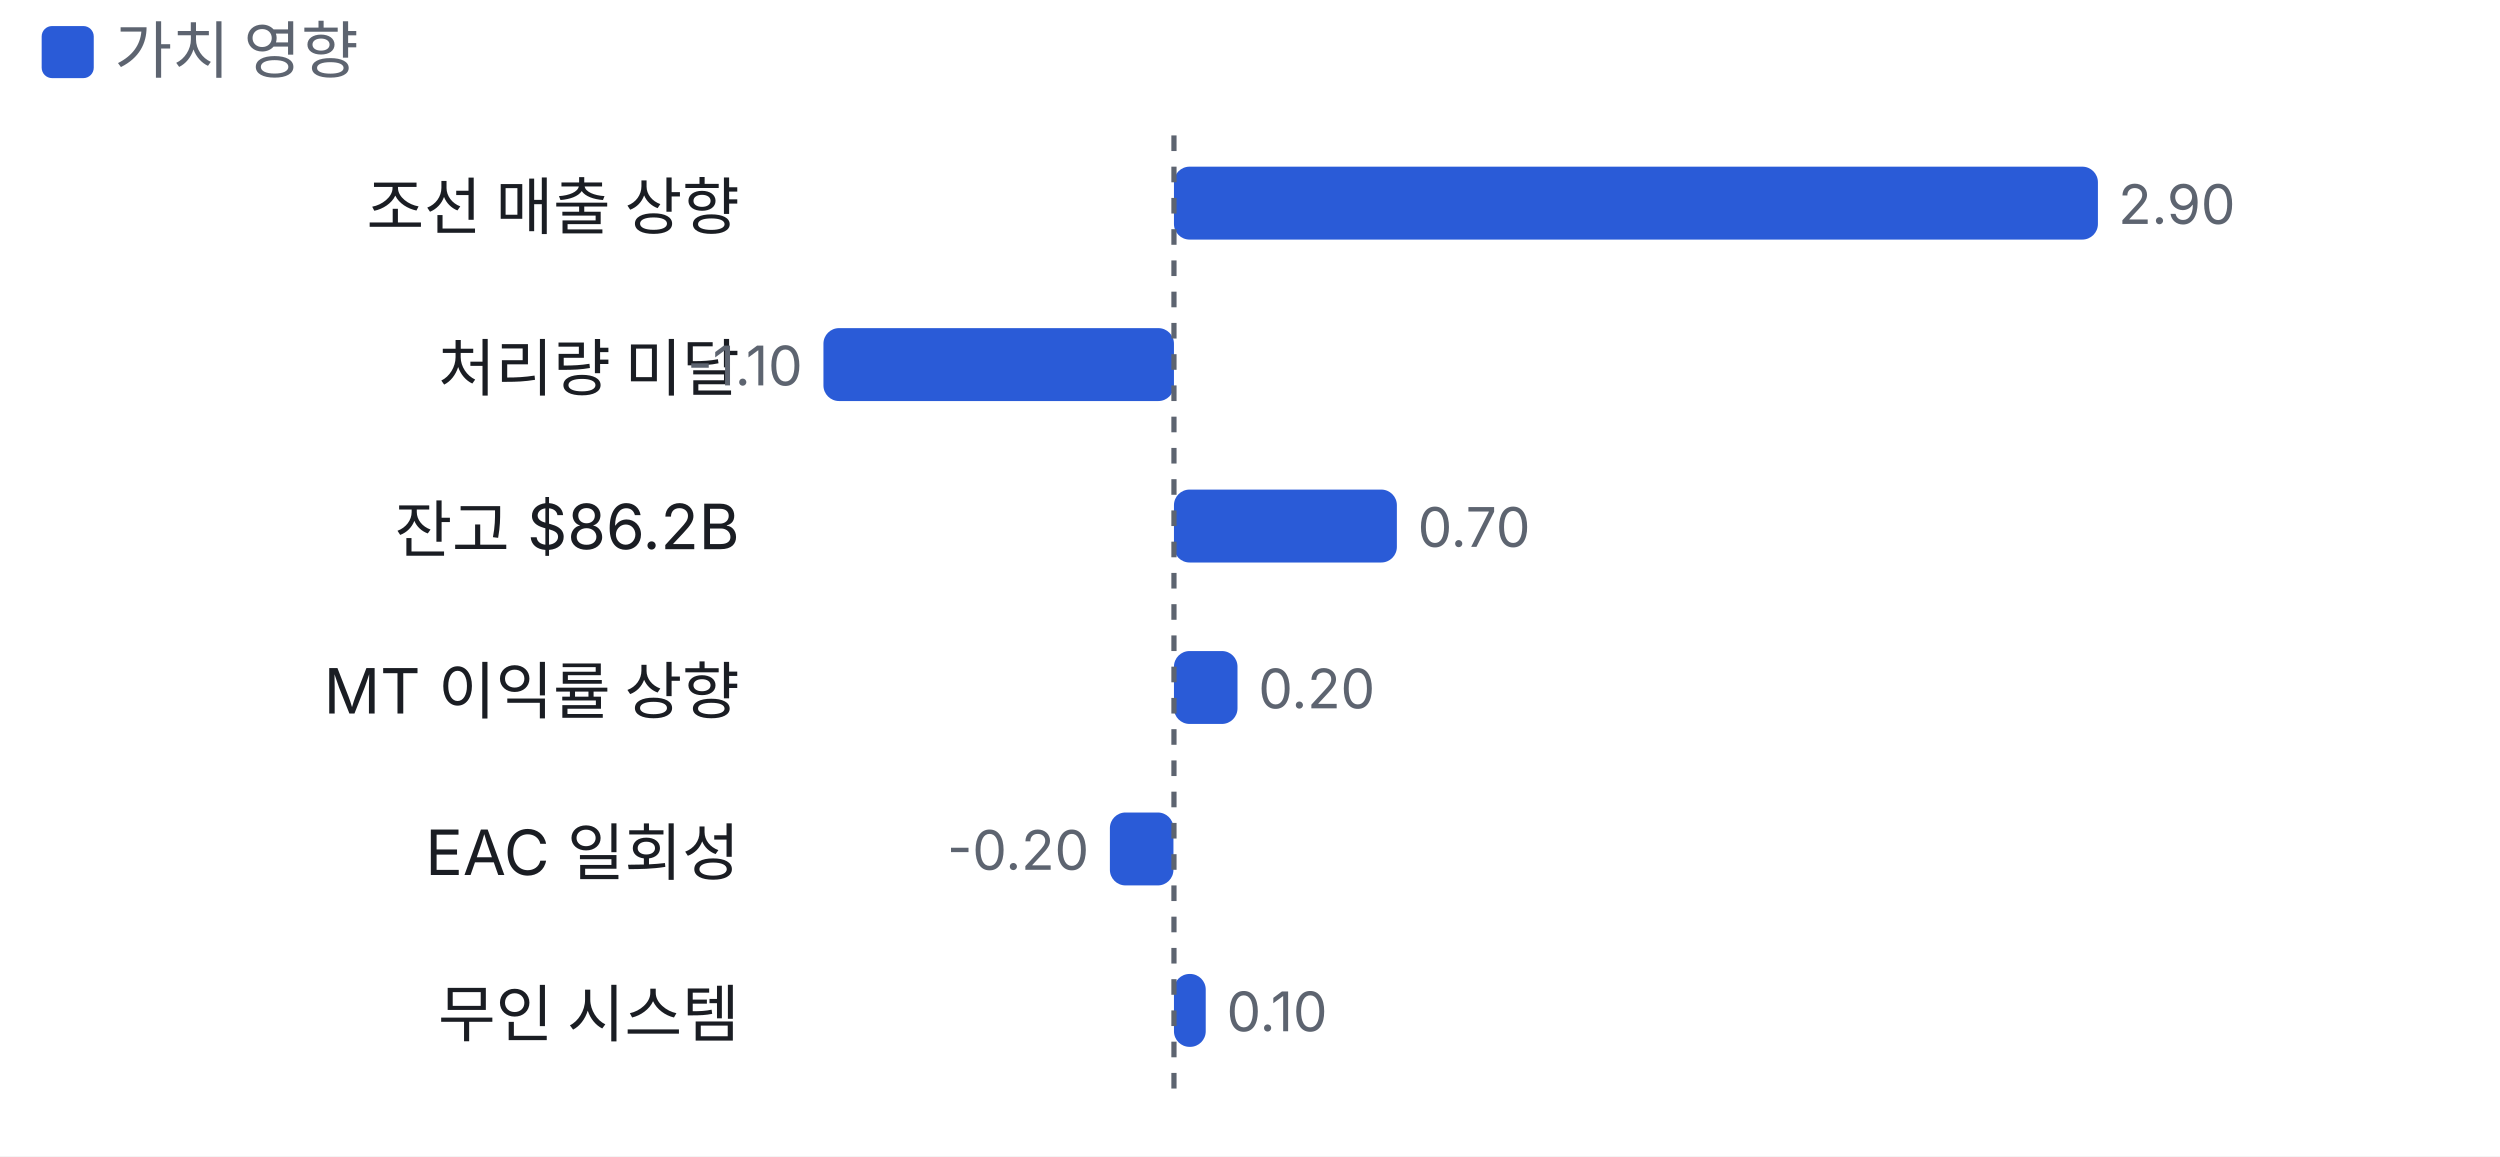
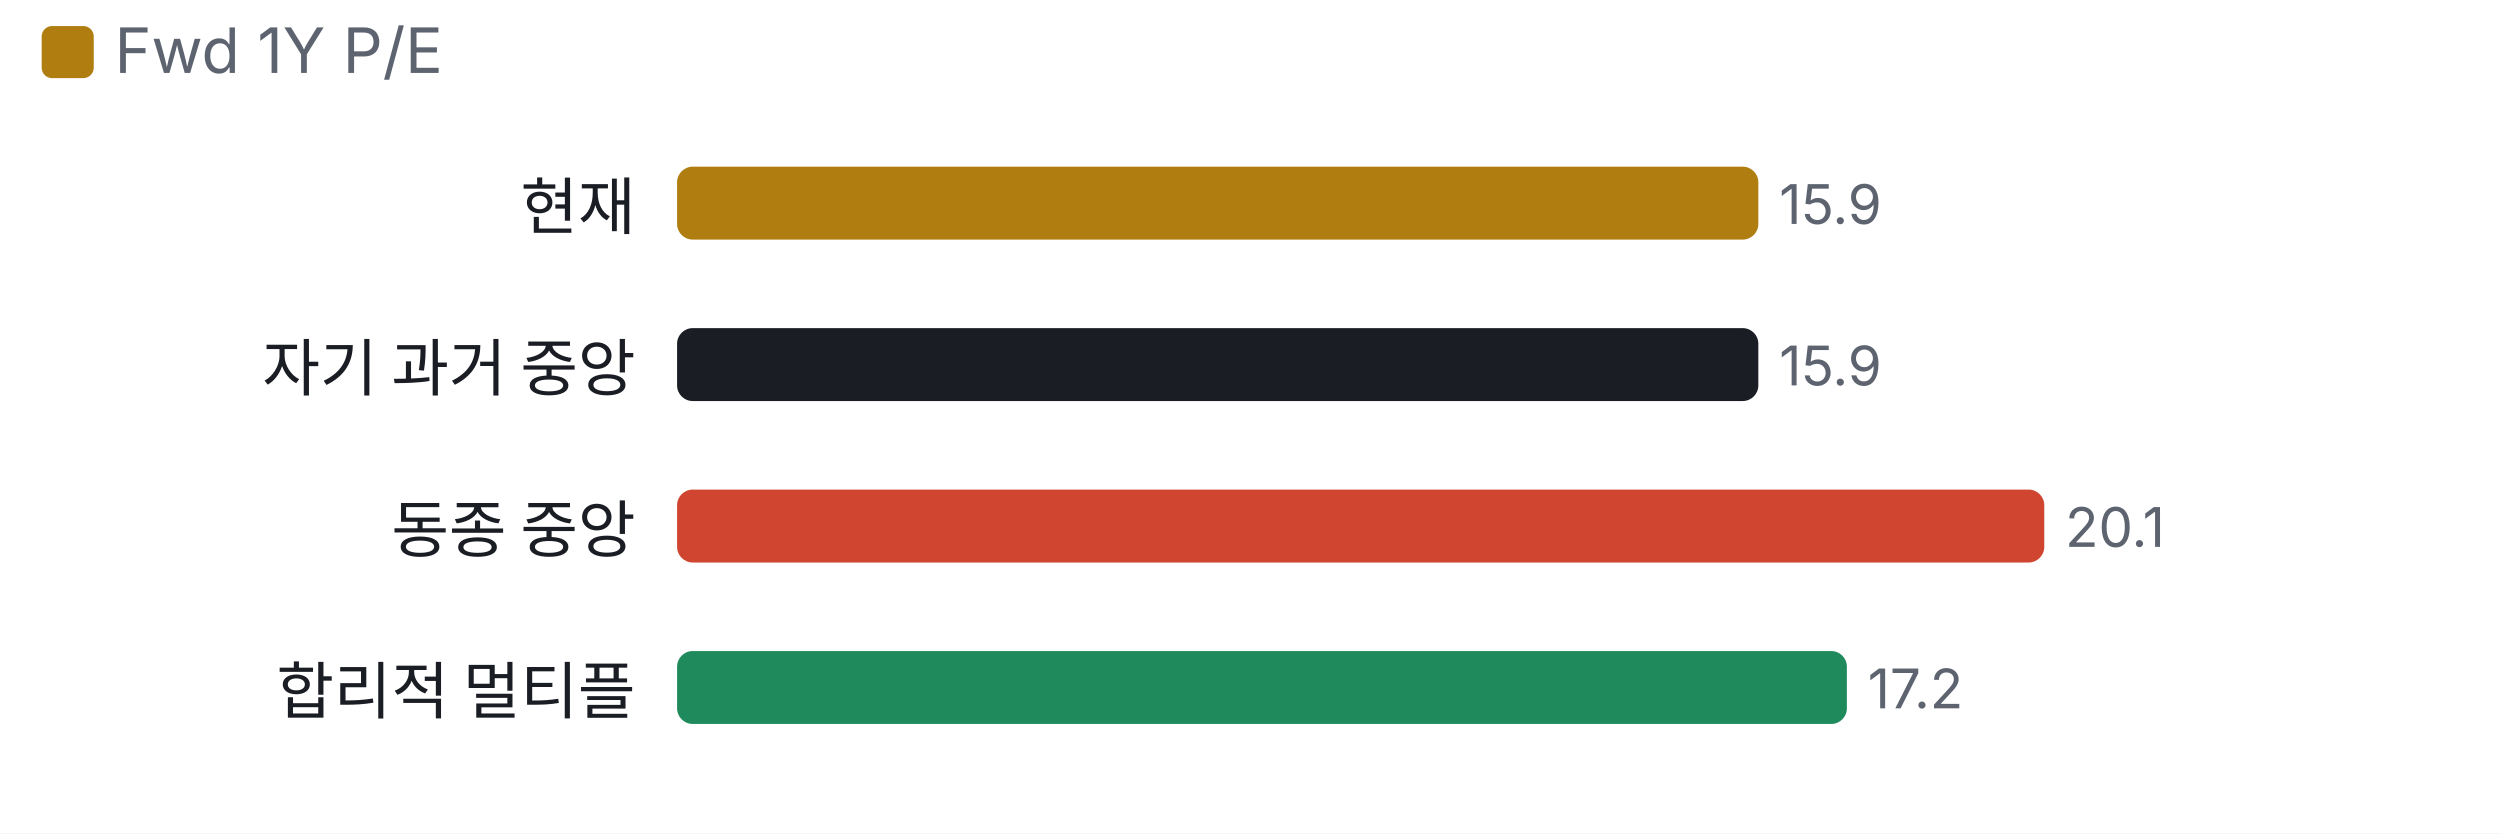
- <svg xmlns="http://www.w3.org/2000/svg" viewBox="0 0 480 222" width="480" height="222">
+ <svg xmlns="http://www.w3.org/2000/svg" viewBox="0 0 480 160" width="480" height="160">
  <style>text{fill:#5d6470;font-size:10.5px;font-family:-apple-system,'Apple SD Gothic Neo','Malgun Gothic',sans-serif}</style>
  <rect width="100%" height="100%" fill="#ffffff" />
-   <rect x="8" y="5" width="10" height="10" rx="2" fill="#2a5bd7" />
-   <text x="22" y="14" style="font-size:12px">가치 영향</text>
+   <rect x="8" y="5" width="10" height="10" rx="2" fill="#b07d10" />
+   <text x="22" y="14" style="font-size:12px">Fwd 1Y P/E</text>
  <g transform="translate(0,22)">
-     <text x="142" y="22" text-anchor="end" style="fill:#1a1d23;font-size:12px">조선 매출 상향</text>
-     <rect x="225.4" y="10" width="177.4" height="14" rx="3" fill="#2a5bd7" />
-     <text x="406.7" y="21">2.90</text>
-     <text x="142" y="53" text-anchor="end" style="fill:#1a1d23;font-size:12px">처리량 미달</text>
-     <rect x="158.1" y="41" width="67.3" height="14" rx="3" fill="#2a5bd7" />
-     <text x="154.1" y="52" text-anchor="end">-1.10</text>
-     <text x="142" y="84" text-anchor="end" style="fill:#1a1d23;font-size:12px">잔고 $86.2B</text>
-     <rect x="225.4" y="72" width="42.8" height="14" rx="3" fill="#2a5bd7" />
-     <text x="272.2" y="83">0.70</text>
-     <text x="142" y="115" text-anchor="end" style="fill:#1a1d23;font-size:12px">MT 이익률 상향</text>
-     <rect x="225.4" y="103" width="12.2" height="14" rx="3" fill="#2a5bd7" />
-     <text x="241.6" y="114">0.20</text>
-     <text x="142" y="146" text-anchor="end" style="fill:#1a1d23;font-size:12px">EAC 일회성</text>
-     <rect x="213.1" y="134" width="12.2" height="14" rx="3" fill="#2a5bd7" />
-     <text x="209.1" y="145" text-anchor="end">-0.20</text>
-     <text x="142" y="177" text-anchor="end" style="fill:#1a1d23;font-size:12px">무인 시스템</text>
-     <rect x="225.4" y="165" width="6.1" height="14" rx="3" fill="#2a5bd7" />
-     <text x="235.5" y="176">0.10</text>
-     <line x1="225.4" x2="225.4" y1="4" y2="190" stroke="#5d6470" stroke-dasharray="3 3" />
+     <text x="122" y="22" text-anchor="end" style="fill:#1a1d23;font-size:12px">현재</text>
+     <rect x="130.0" y="10" width="207.6" height="14" rx="3" fill="#b07d10" />
+     <text x="341.6" y="21">15.9</text>
+     <text x="122" y="53" text-anchor="end" style="fill:#1a1d23;font-size:12px">자기 과거 중앙</text>
+     <rect x="130.0" y="41" width="207.6" height="14" rx="3" fill="#1a1d23" />
+     <text x="341.6" y="52">15.9</text>
+     <text x="122" y="84" text-anchor="end" style="fill:#1a1d23;font-size:12px">동종 중앙</text>
+     <rect x="130.0" y="72" width="262.5" height="14" rx="3" fill="#d0452f" />
+     <text x="396.5" y="83">20.1</text>
+     <text x="122" y="115" text-anchor="end" style="fill:#1a1d23;font-size:12px">합리적 멀티플</text>
+     <rect x="130.0" y="103" width="224.6" height="14" rx="3" fill="#1f8a5b" />
+     <text x="358.6" y="114">17.2</text>
  </g>
</svg>
